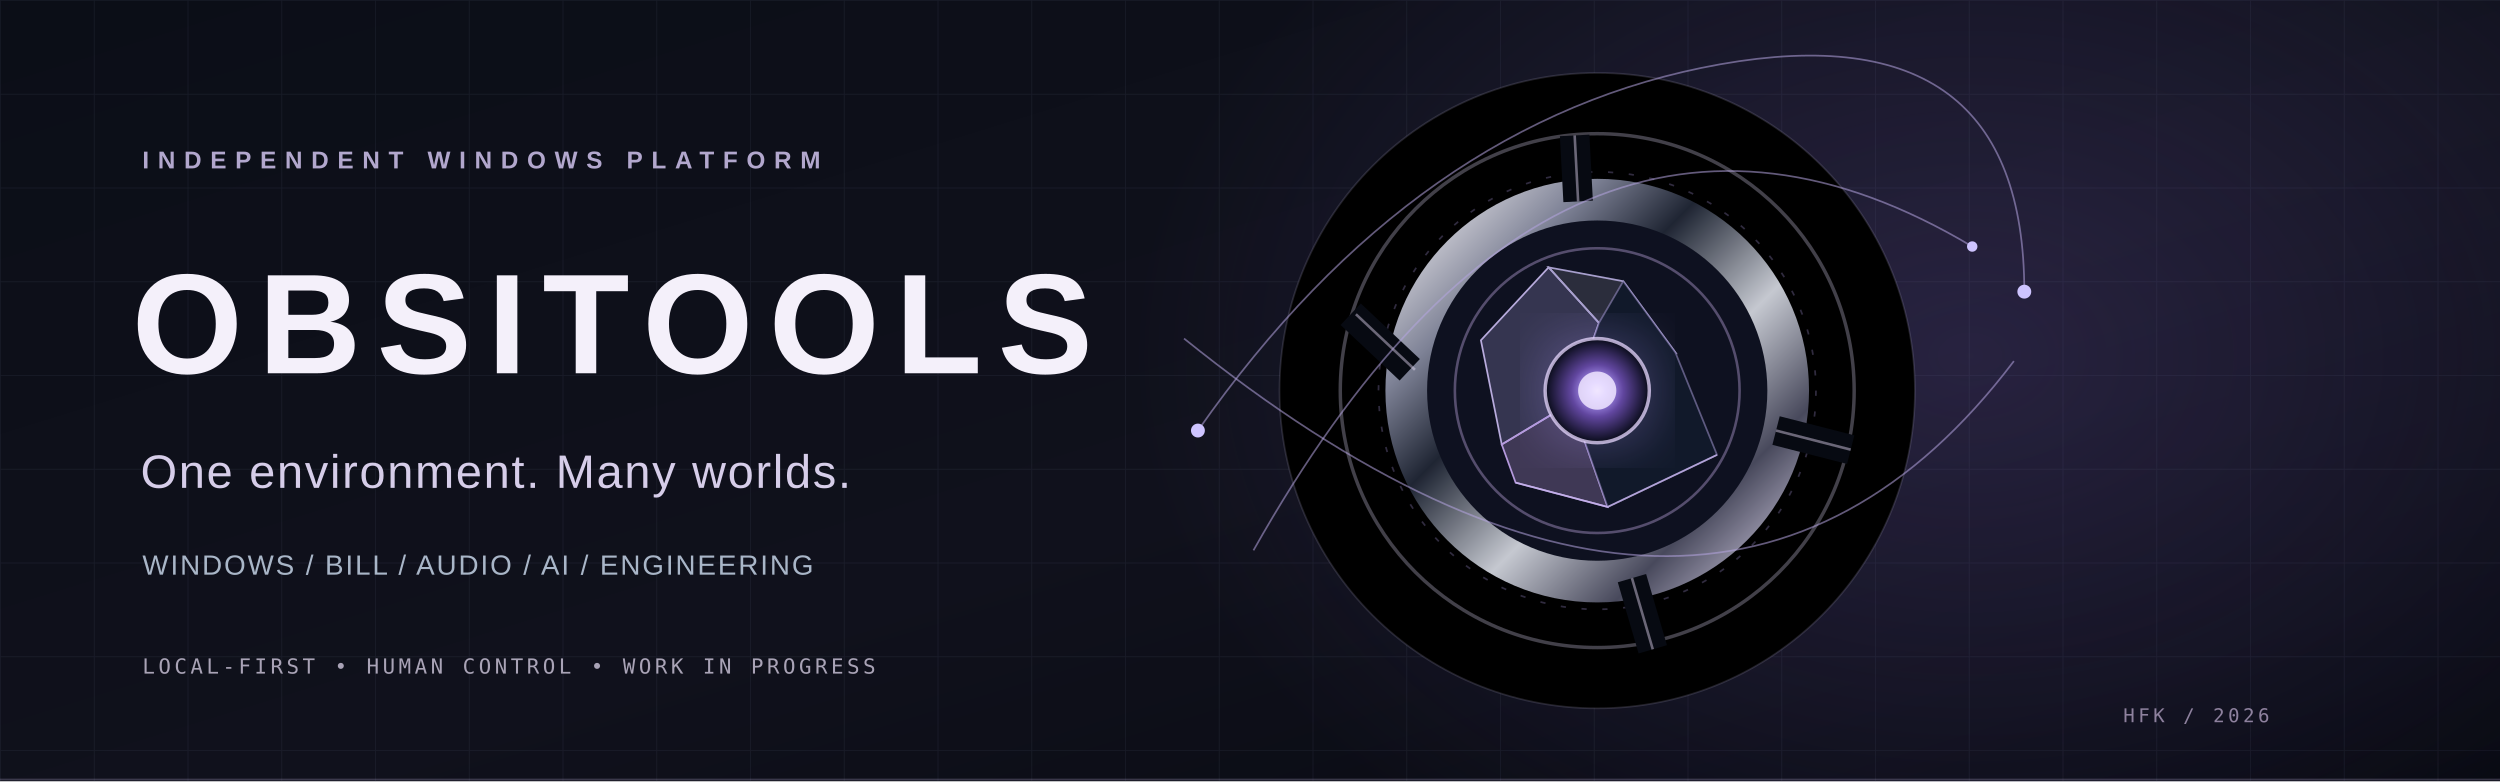
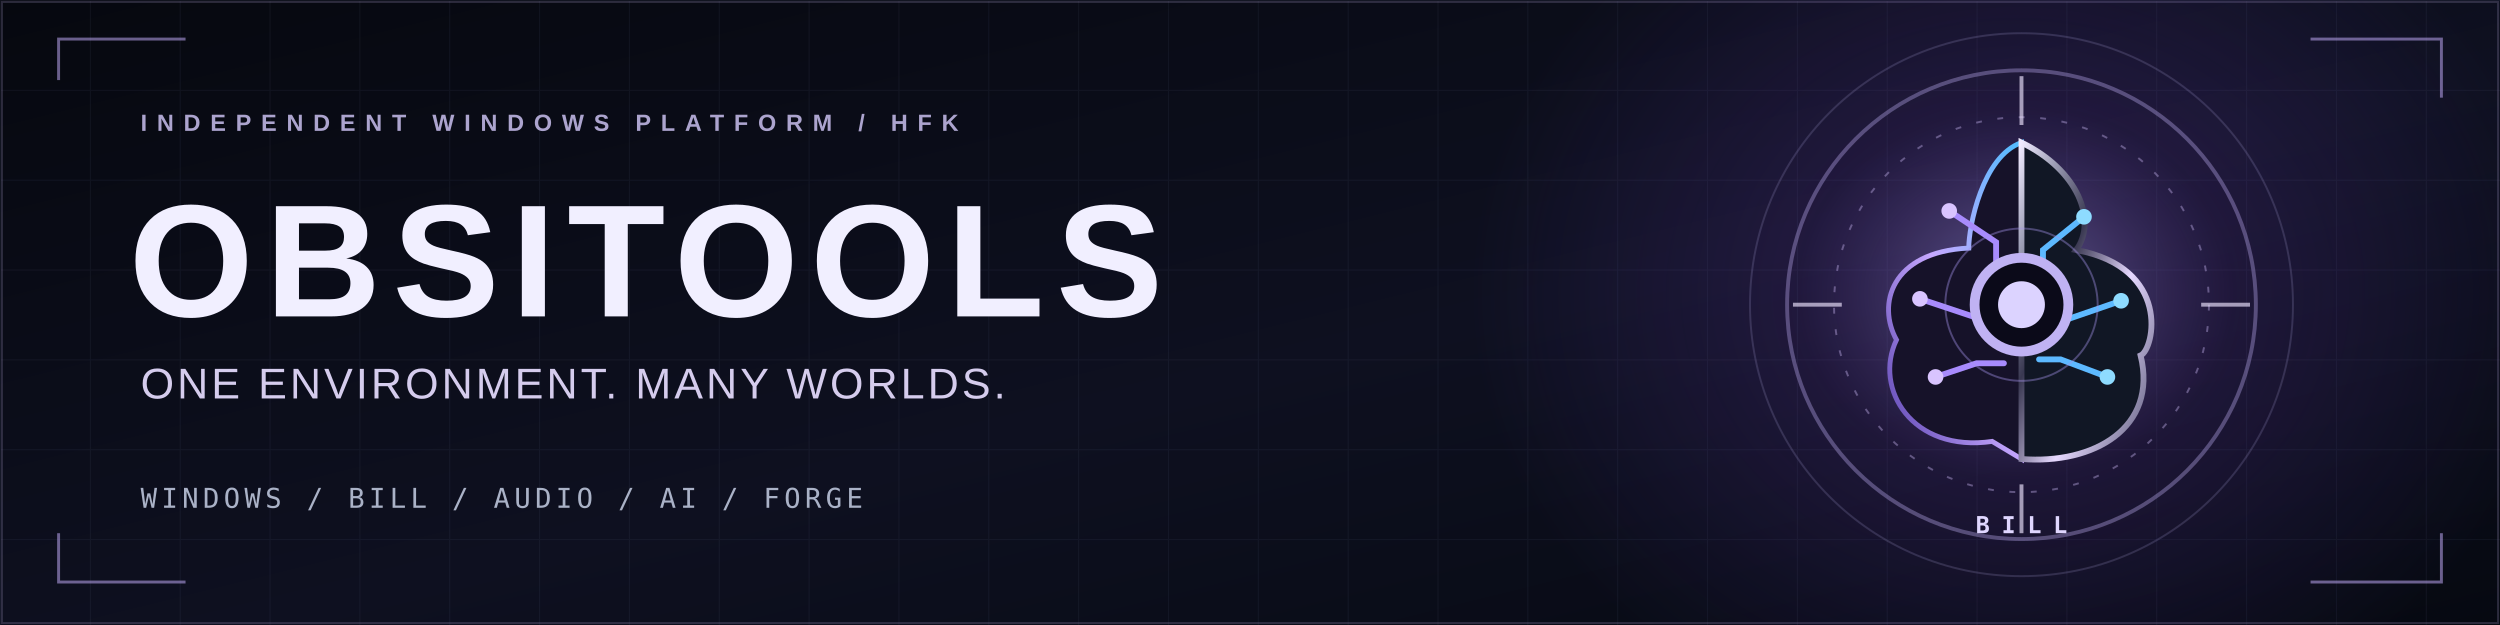
- <svg xmlns="http://www.w3.org/2000/svg" width="1440" height="450" viewBox="0 0 1440 450" role="img" aria-label="OBSITOOLS — One environment. Many worlds.">
+ <svg xmlns="http://www.w3.org/2000/svg" width="1280" height="320" viewBox="0 0 1280 320" role="img" aria-labelledby="title desc">
  <defs>
-     <linearGradient id="bg" x2="1" y2="1">
-       <stop stop-color="#0b0e17" />
-       <stop offset=".56" stop-color="#10111c" />
-       <stop offset="1" stop-color="#070910" />
+     <linearGradient id="bg" x1="0" y1="0" x2="1" y2="1">
+       <stop stop-color="#06080f" />
+       <stop offset=".55" stop-color="#0e1020" />
+       <stop offset="1" stop-color="#060911" />
    </linearGradient>
-     <radialGradient id="ambient">
-       <stop stop-color="#6e57aa" stop-opacity=".26" />
-       <stop offset="1" stop-color="#6e57aa" stop-opacity="0" />
+     <linearGradient id="vio" x1="0" y1="1" x2=".95" y2="0">
+       <stop stop-color="#5740ad" />
+       <stop offset=".5" stop-color="#c6a8ff" />
+       <stop offset="1" stop-color="#55bbff" />
+     </linearGradient>
+     <linearGradient id="metal" x1="0" y1="0" x2="1" y2="1">
+       <stop stop-color="#f0eaff" />
+       <stop offset=".16" stop-color="#9e9fb6" />
+       <stop offset=".37" stop-color="#393851" />
+       <stop offset=".63" stop-color="#e6d8ff" />
+       <stop offset="1" stop-color="#545472" />
+     </linearGradient>
+     <radialGradient id="glow">
+       <stop stop-color="#b8a4ff" stop-opacity=".5" />
+       <stop offset=".4" stop-color="#7641c3" stop-opacity=".18" />
+       <stop offset="1" stop-color="#6f4ad5" stop-opacity="0" />
    </radialGradient>
-     <radialGradient id="core">
-       <stop stop-color="#f8ecff" />
-       <stop offset=".16" stop-color="#b6a0ff" />
-       <stop offset=".50" stop-color="#61469f" />
-       <stop offset="1" stop-color="#080b18" />
-     </radialGradient>
-     <linearGradient id="metal" x1="0" y1="0" x2="1" y2="1">
-       <stop stop-color="#f0eef1" />
-       <stop offset=".22" stop-color="#7e8296" />
-       <stop offset=".38" stop-color="#1f2533" />
-       <stop offset=".6" stop-color="#c5c8d0" />
-       <stop offset=".8" stop-color="#48495c" />
-       <stop offset="1" stop-color="#d4cee4" />
-     </linearGradient>
-     <linearGradient id="accent" x2="1" y2="0">
-       <stop stop-color="#a899e9" />
-       <stop offset=".58" stop-color="#dbbfae" />
-       <stop offset="1" stop-color="#89d1db" />
-     </linearGradient>
-     <filter id="glow">
-       <feGaussianBlur stdDeviation="15" />
-     </filter>
-     <pattern id="grid" width="54" height="54" patternUnits="userSpaceOnUse">
-       <path d="M54 0H0V54" stroke="#7d83a2" stroke-opacity=".10" fill="none" />
+     <pattern id="grid" width="46" height="46" patternUnits="userSpaceOnUse">
+       <path d="M46 0H0V46" fill="none" stroke="#6f779e" stroke-opacity=".085" />
    </pattern>
  </defs>
-   <rect width="1440" height="450" fill="url(#bg)" />
-   <rect width="1440" height="450" fill="url(#grid)" />
-   <ellipse cx="1134" cy="205" rx="480" ry="350" fill="url(#ambient)" />
-   <path d="M0 1H1440" stroke="url(#accent)" stroke-width="3" />
-   <path d="M0 449H1440" stroke="#bcb0dd" opacity=".25" />
-   <g transform="translate(920 225)">
-     <circle r="183" stroke="#bcb3d3" stroke-opacity=".18" stroke-width="1" />
-     <circle r="148" stroke="#cac3df" stroke-opacity=".33" stroke-width="2" fill="none" />
-     <circle r="126" stroke="#7a6d9d" stroke-opacity=".4" stroke-width="1" stroke-dasharray="3 9" fill="none" />
-     <circle r="110" stroke="url(#metal)" stroke-width="24" fill="#0e1120" />
-     <circle r="82" stroke="#9c8abb" stroke-opacity=".5" stroke-width="1.5" fill="none" />
-     <path d="M-108-12l-34-32M-11-109l-2-38M103 23l43 11M20 108l12 41" stroke="#070a12" stroke-width="17" />
-     <path d="M-105-12l-34-32M-11-109l-2-38M103 23l43 11M20 108l12 41" stroke="#e4d9f4" stroke-opacity=".45" stroke-width="1.5" />
-     <g opacity=".92">
-       <path d="M-67-29L-28-71 1-39-15 7-55 31Z" fill="#8c83b9" fill-opacity=".34" stroke="#c7b9ed" />
-       <path d="M-28-71L15-63 45-22 1-39Z" fill="#e5deef" fill-opacity=".15" stroke="#b4abdb" />
-       <path d="M-55 31L-15 7 6 67-47 53Z" fill="#b89cd8" fill-opacity=".31" stroke="#c3a5ed" />
-       <path d="M15-63L45-22 69 37 6 67-15 7 1-39Z" fill="#111a2a" stroke="#9f93cc" stroke-opacity=".6" />
-       <path d="M-47 53L6 67 69 37" fill="none" stroke="#d7c3ff" stroke-opacity=".8" />
+   <rect width="1280" height="320" fill="url(#bg)" />
+   <rect width="1280" height="320" fill="url(#grid)" />
+   <rect x="1" y="1" width="1278" height="318" fill="none" stroke="#7d759a" stroke-opacity=".32" />
+   <path d="M0 1H1280" stroke="url(#vio)" stroke-width="3" />
+   <path d="M0 316H1280" stroke="url(#vio)" stroke-opacity=".35" />
+   <ellipse cx="1032" cy="150" rx="280" ry="240" fill="url(#glow)" />
+   <path d="M30 41V20H95M1183 20H1250V50M30 273v25h65M1183 298h67v-25" fill="none" stroke="#b7a2ed" opacity=".56" stroke-width="1.5" />
+   <text x="72" y="67" fill="#aca4ce" font-size="12" letter-spacing="5" font-family="Segoe UI,Arial,sans-serif" font-weight="700">INDEPENDENT WINDOWS PLATFORM / HFK</text>
+   <text x="66" y="162" fill="#f1efff" font-size="82" font-family="Segoe UI,Arial,sans-serif" font-weight="800" letter-spacing="6">OBSITOOLS</text>
+   <text x="72" y="204" fill="#d5cced" font-size="22" font-family="Segoe UI,Arial,sans-serif" letter-spacing="1.6">ONE ENVIRONMENT. MANY WORLDS.</text>
+   <path d="M72 230H590" stroke="url(#vio)" stroke-opacity=".8" stroke-width="2" />
+   <text x="72" y="260" fill="#aab2c7" font-size="14" letter-spacing="2.2" font-family="Consolas,monospace">WINDOWS   /   BILL   /   AUDIO   /   AI   /   FORGE</text>
+   <g transform="translate(1035 156)">
+     <circle r="139" fill="none" stroke="#aba4da" opacity=".20" />
+     <circle r="120" fill="none" stroke="#aa9bdb" opacity=".42" stroke-width="2" />
+     <circle r="96" fill="none" stroke="#c0afe9" opacity=".42" stroke-dasharray="3 8" />
+     <path d="M0 -117L0 -92M0 92V117M-117 0h25M92 0h25" stroke="#eee5ff" opacity=".65" stroke-width="2" />
+     <path d="M0-83C-20-76-27-40-27-29C-67-27-74 0-64 18C-76 43-56 76-15 70L0 79Z" fill="#161229" stroke="url(#vio)" stroke-width="2.5" />
+     <path d="M0-83C29-69 39-43 28-28C77-19 68 23 61 26C70 63 37 82 0 79Z" fill="#111725" stroke="url(#metal)" stroke-width="3" />
+     <path d="M-37 -48L-13 -32V-10M-52 -3L-22 7H-9M-44 37L-23 30H-9" fill="none" stroke="#a88bfd" stroke-width="3" stroke-linecap="round" />
+     <path d="M32 -45L11 -28V-8M51 -2L22 8H9M44 37L20 28H9" fill="none" stroke="#5db9ff" stroke-width="3" stroke-linecap="round" />
+     <g fill="#d9c4ff">
+       <circle cx="-37" cy="-48" r="4" />
+       <circle cx="-52" cy="-3" r="4" />
+       <circle cx="-44" cy="37" r="4" />
    </g>
-     <circle r="37" fill="#b19aff" opacity=".24" filter="url(#glow)" />
-     <circle r="30" fill="url(#core)" stroke="#e6d6ff" stroke-opacity=".75" stroke-width="2" />
-     <circle r="11" fill="#eee5ff" opacity=".85" />
-     <g stroke="#b5a3df" stroke-opacity=".55" fill="none">
-       <path d="M-230 23Q-104-157 71-188T246-57" />
-       <path d="M-198 92Q-20-224 216-83" />
-       <path d="M-238-30Q65 214 240-17" />
+     <g fill="#8edbff">
+       <circle cx="32" cy="-45" r="4" />
+       <circle cx="51" cy="-2" r="4" />
+       <circle cx="44" cy="37" r="4" />
    </g>
-     <g fill="#cec4ff">
-       <circle cx="-230" cy="23" r="4" />
-       <circle cx="246" cy="-57" r="4" />
-       <circle cx="216" cy="-83" r="3" />
-     </g>
+     <circle r="24" stroke="#c0b2f3" stroke-width="5" fill="#0b0a19" />
+     <circle r="12" fill="#dcd3ff" />
+     <circle r="39" fill="none" stroke="#a593ec" opacity=".4" />
+     <text x="0" y="117" fill="#e0d7ff" text-anchor="middle" font-size="12" letter-spacing="6" font-weight="700" font-family="Consolas,monospace">BILL</text>
  </g>
-   <path d="M80 352H630" stroke="url(#accent)" stroke-opacity=".65" stroke-width="1.5" />
-   <text x="82" y="97" font-family="Segoe UI,Arial,sans-serif" font-size="14" fill="#b2a7cd" font-weight="600" letter-spacing="5">INDEPENDENT WINDOWS PLATFORM</text>
-   <text x="76" y="215" font-family="Segoe UI,Arial,sans-serif" font-size="82" fill="#f4f0fa" font-weight="750" letter-spacing="9">OBSITOOLS</text>
-   <text x="81" y="281" font-family="Segoe UI,Arial,sans-serif" font-size="27" fill="#d6cde9" letter-spacing="1">One environment. Many worlds.</text>
-   <text x="82" y="331" font-family="Segoe UI,Arial,sans-serif" font-size="16" fill="#a9b6c8" letter-spacing="1.1">WINDOWS  /  BILL  /  AUDIO  /  AI  /  ENGINEERING</text>
-   <text x="82" y="388" font-family="Consolas,monospace" font-size="12" fill="#a9a3b6" letter-spacing="2">LOCAL-FIRST   •   HUMAN CONTROL   •   WORK IN PROGRESS</text>
-   <text x="1223" y="416" font-family="Consolas,monospace" font-size="11" fill="#8e819e" letter-spacing="2">HFK / 2026</text>
</svg>
